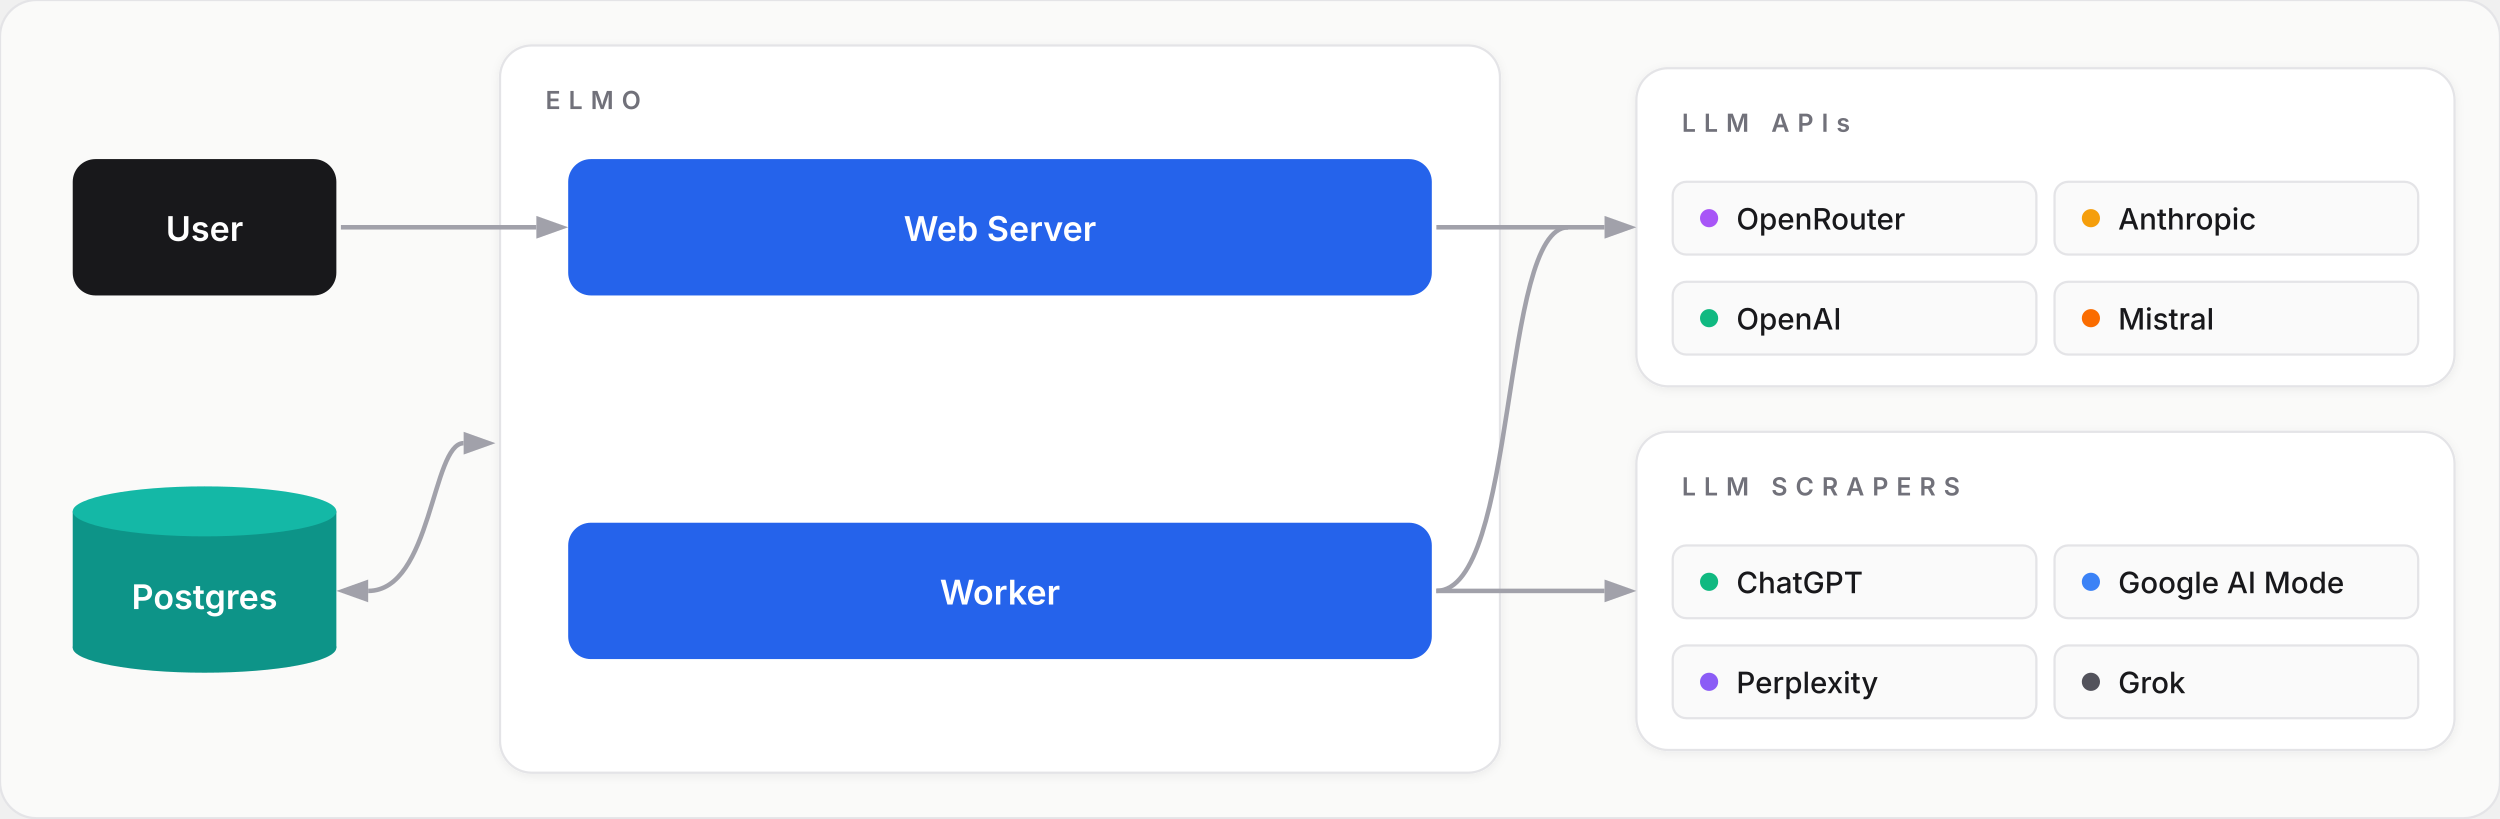
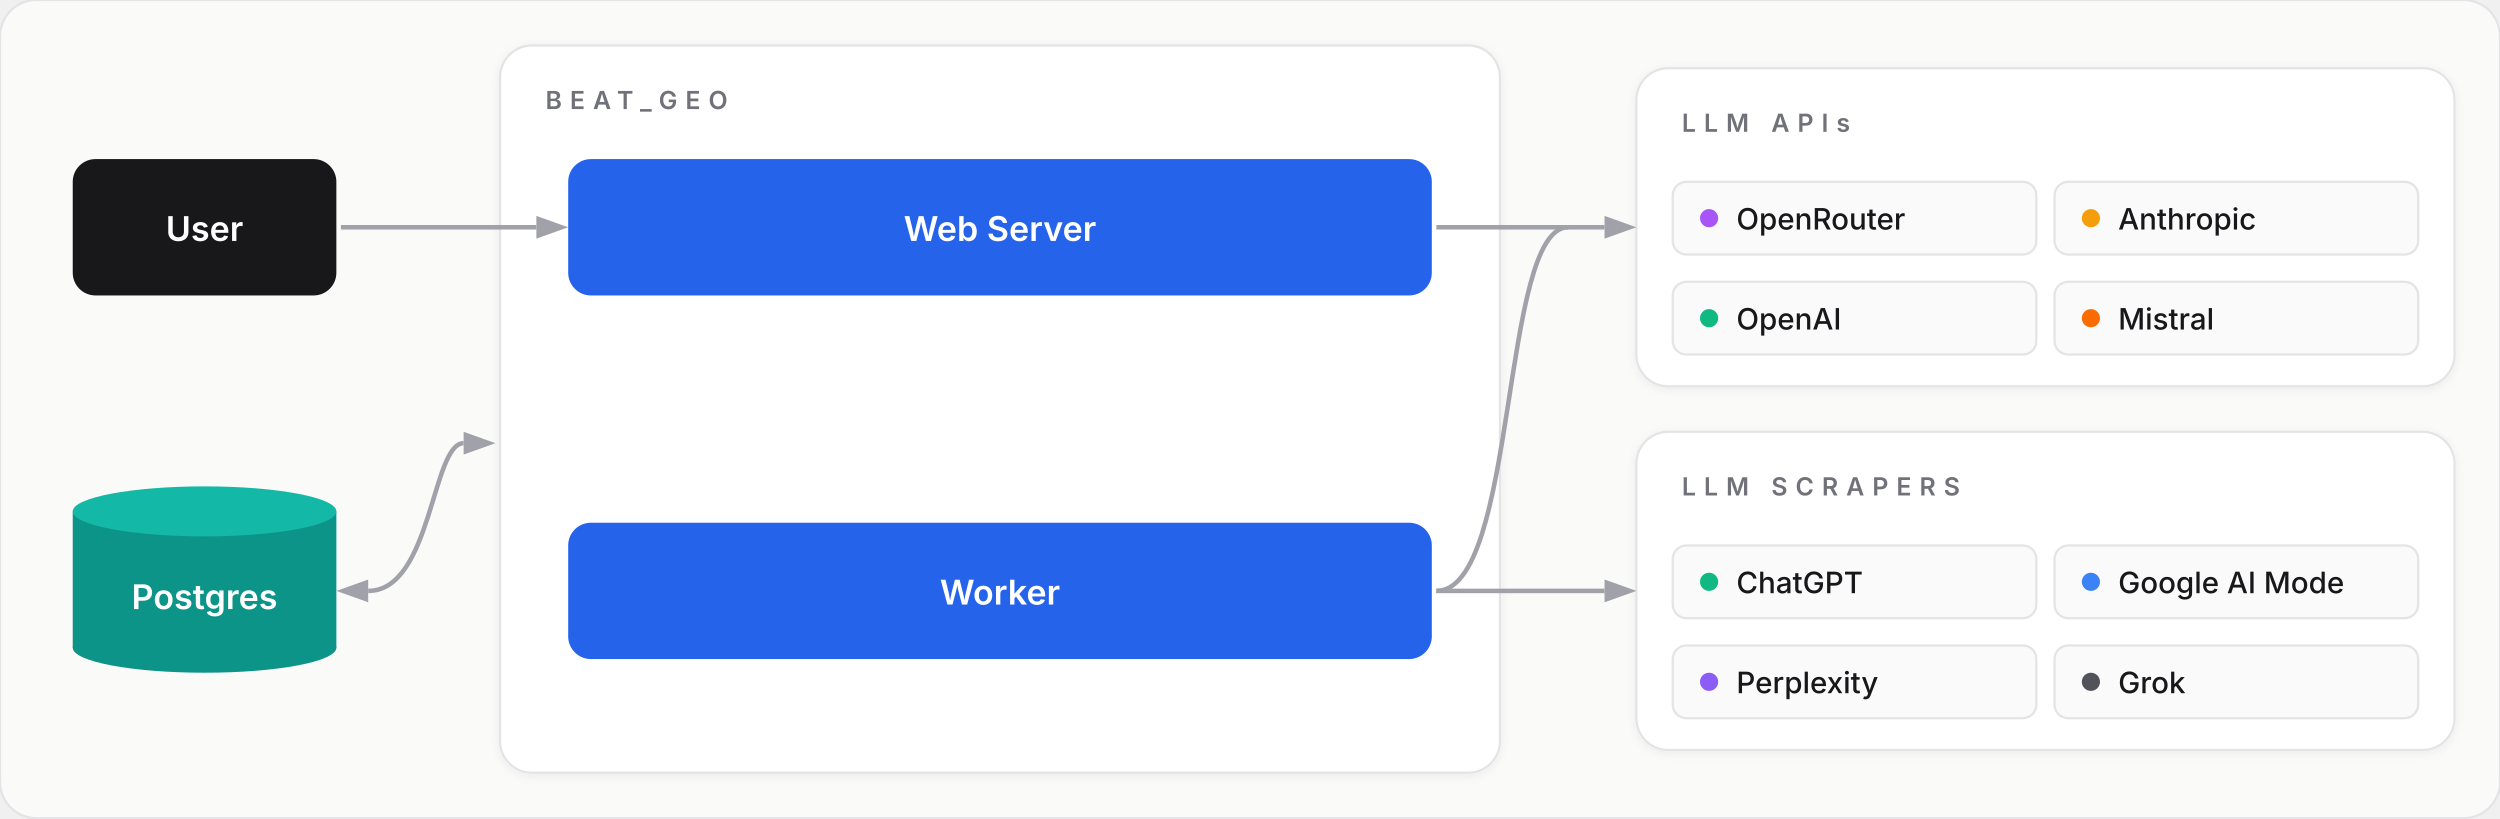
<svg xmlns="http://www.w3.org/2000/svg" viewBox="0 0 1100 360" font-family="'Geist Sans', -apple-system, BlinkMacSystemFont, 'Inter', 'Segoe UI', Roboto, system-ui, sans-serif">
  <defs>
    <marker id="arr" viewBox="0 0 14 10" refX="14" refY="5" markerUnits="userSpaceOnUse" markerWidth="14" markerHeight="10" orient="auto">
      <path d="M0 0 L14 5 L0 10 z" fill="#a1a1aa" />
    </marker>
    <filter id="shCard" x="-10%" y="-10%" width="120%" height="120%">
      <feDropShadow dx="0" dy="1" stdDeviation="2" flood-opacity="0.06" />
    </filter>
  </defs>
  <rect width="1100" height="360" rx="16" fill="#fafaf9" stroke="#e4e4e7" stroke-width="1" />
  <rect x="220" y="20" width="440" height="320" rx="14" fill="#ffffff" stroke="#e4e4e7" stroke-width="1" filter="url(#shCard)" />
-   <text x="240" y="48" fill="#71717a" font-size="11" font-weight="600" letter-spacing="3.5">ELMO</text>
+   <text x="240" y="48" fill="#71717a" font-size="11" font-weight="600" letter-spacing="3.5">BEAT_GEO</text>
  <rect x="720" y="30" width="360" height="140" rx="14" fill="#ffffff" stroke="#e4e4e7" stroke-width="1" filter="url(#shCard)" />
  <text x="740" y="58" fill="#71717a" font-size="11" font-weight="600" letter-spacing="3.5">LLM APIs</text>
  <rect x="720" y="190" width="360" height="140" rx="14" fill="#ffffff" stroke="#e4e4e7" stroke-width="1" filter="url(#shCard)" />
  <text x="740" y="218" fill="#71717a" font-size="11" font-weight="600" letter-spacing="3.5">LLM SCRAPERS</text>
  <line x1="150" y1="100" x2="236" y2="100" stroke="#a1a1aa" stroke-width="2" />
  <polygon points="250,100 236,95 236,105" fill="#a1a1aa" />
  <path d="M 162 260 C 190 260, 190 195, 204 195" stroke="#a1a1aa" stroke-width="2" fill="none" />
  <polygon points="148,260 162,255 162,265" fill="#a1a1aa" />
  <polygon points="218,195 204,190 204,200" fill="#a1a1aa" />
  <path d="M 632 260 C 668 260, 660 100, 690 100" stroke="#a1a1aa" stroke-width="2" fill="none" />
  <line x1="632" y1="100" x2="706" y2="100" stroke="#a1a1aa" stroke-width="2" />
  <polygon points="720,100 706,95 706,105" fill="#a1a1aa" />
  <line x1="632" y1="260" x2="706" y2="260" stroke="#a1a1aa" stroke-width="2" />
  <polygon points="720,260 706,255 706,265" fill="#a1a1aa" />
  <rect x="32" y="70" width="116" height="60" rx="10" fill="#18181b" />
  <text x="90" y="106" text-anchor="middle" fill="white" font-size="15" font-weight="600">User</text>
  <ellipse cx="90" cy="285" rx="58" ry="11" fill="#0d9488" />
  <rect x="32" y="225" width="116" height="60" fill="#0d9488" />
  <ellipse cx="90" cy="225" rx="58" ry="11" fill="#14b8a6" />
  <text x="90" y="268" text-anchor="middle" fill="white" font-size="15" font-weight="600">Postgres</text>
  <rect x="250" y="70" width="380" height="60" rx="10" fill="#2563eb" />
  <text x="440" y="106" text-anchor="middle" fill="white" font-size="15" font-weight="600">Web Server</text>
  <rect x="250" y="230" width="380" height="60" rx="10" fill="#2563eb" />
  <text x="440" y="266" text-anchor="middle" fill="white" font-size="15" font-weight="600">Worker</text>
  <g>
    <rect x="736" y="80" width="160" height="32" rx="6" fill="#fafafa" stroke="#e4e4e7" stroke-width="1" />
    <circle cx="752" cy="96" r="4" fill="#a855f7" />
    <text x="764" y="101" fill="#18181b" font-size="13" font-weight="500">OpenRouter</text>
    <rect x="904" y="80" width="160" height="32" rx="6" fill="#fafafa" stroke="#e4e4e7" stroke-width="1" />
    <circle cx="920" cy="96" r="4" fill="#f59e0b" />
    <text x="932" y="101" fill="#18181b" font-size="13" font-weight="500">Anthropic</text>
    <rect x="736" y="124" width="160" height="32" rx="6" fill="#fafafa" stroke="#e4e4e7" stroke-width="1" />
    <circle cx="752" cy="140" r="4" fill="#10b981" />
    <text x="764" y="145" fill="#18181b" font-size="13" font-weight="500">OpenAI</text>
    <rect x="904" y="124" width="160" height="32" rx="6" fill="#fafafa" stroke="#e4e4e7" stroke-width="1" />
    <circle cx="920" cy="140" r="4" fill="#fa6c00" />
    <text x="932" y="145" fill="#18181b" font-size="13" font-weight="500">Mistral</text>
  </g>
  <g>
    <rect x="736" y="240" width="160" height="32" rx="6" fill="#fafafa" stroke="#e4e4e7" stroke-width="1" />
    <circle cx="752" cy="256" r="4" fill="#10b981" />
    <text x="764" y="261" fill="#18181b" font-size="13" font-weight="500">ChatGPT</text>
    <rect x="904" y="240" width="160" height="32" rx="6" fill="#fafafa" stroke="#e4e4e7" stroke-width="1" />
    <circle cx="920" cy="256" r="4" fill="#3b82f6" />
    <text x="932" y="261" fill="#18181b" font-size="13" font-weight="500">Google AI Mode</text>
    <rect x="736" y="284" width="160" height="32" rx="6" fill="#fafafa" stroke="#e4e4e7" stroke-width="1" />
    <circle cx="752" cy="300" r="4" fill="#8b5cf6" />
    <text x="764" y="305" fill="#18181b" font-size="13" font-weight="500">Perplexity</text>
    <rect x="904" y="284" width="160" height="32" rx="6" fill="#fafafa" stroke="#e4e4e7" stroke-width="1" />
    <circle cx="920" cy="300" r="4" fill="#52525b" />
    <text x="932" y="305" fill="#18181b" font-size="13" font-weight="500">Grok</text>
  </g>
</svg>
